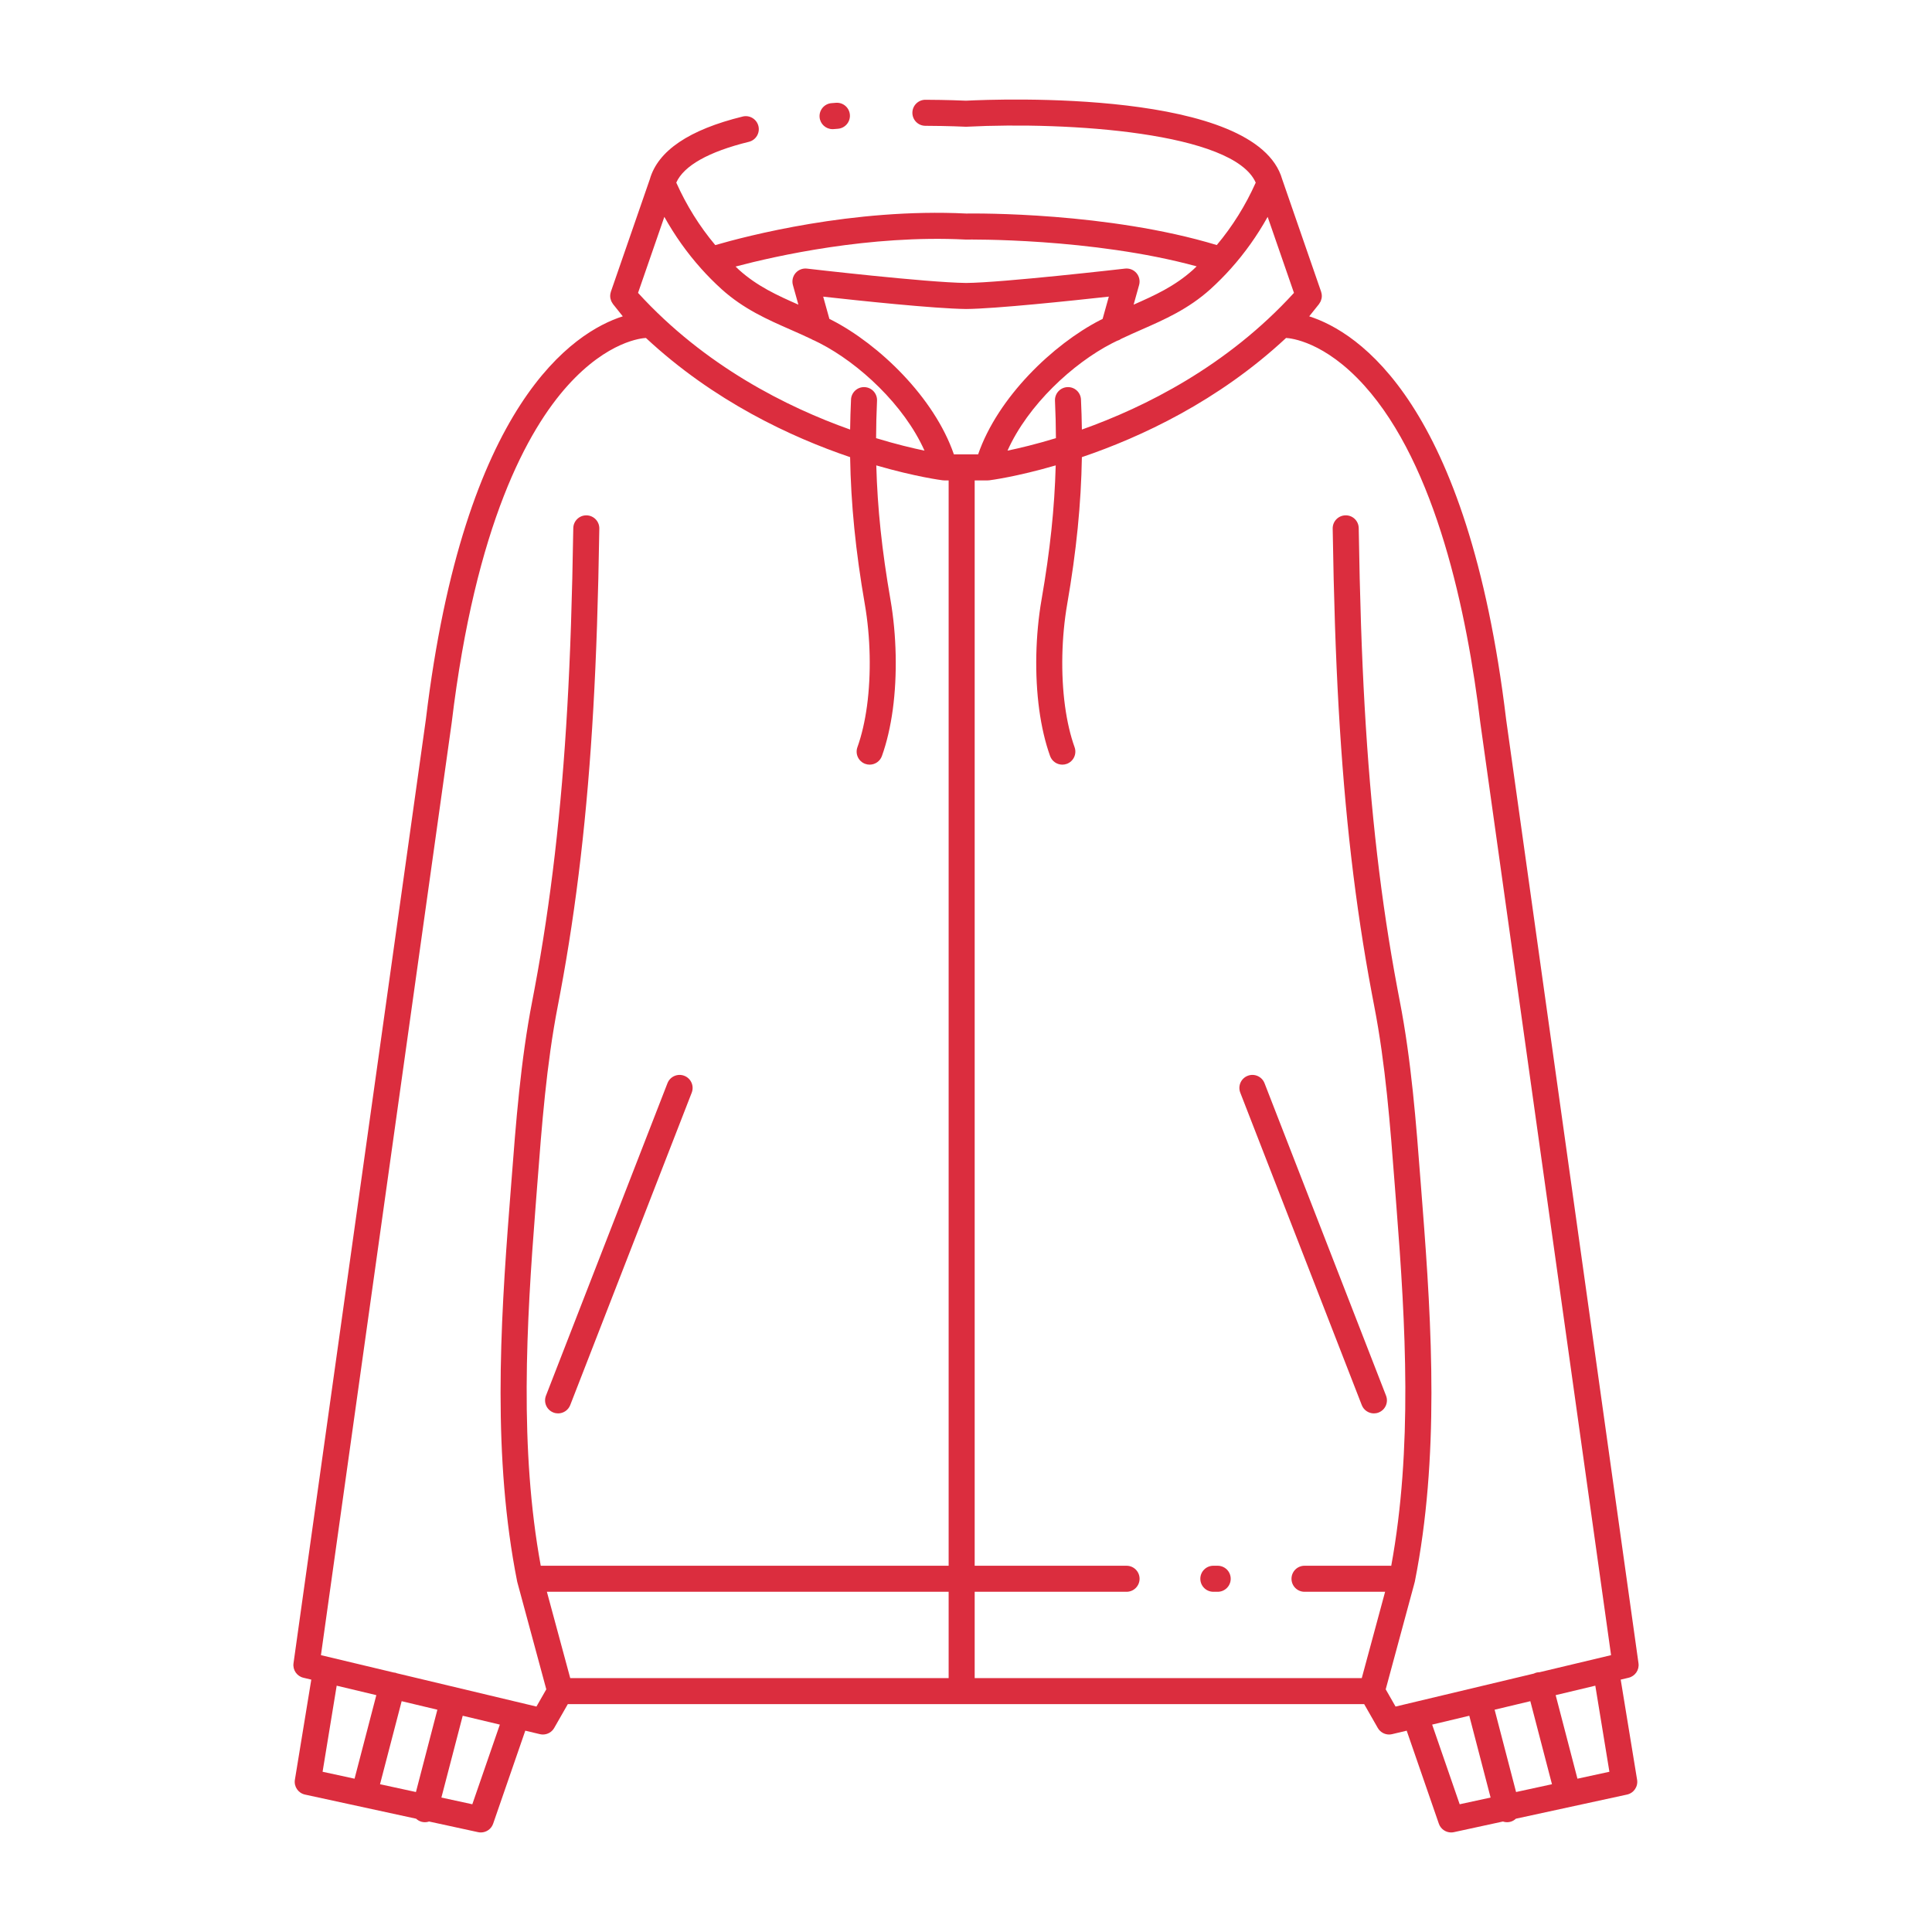
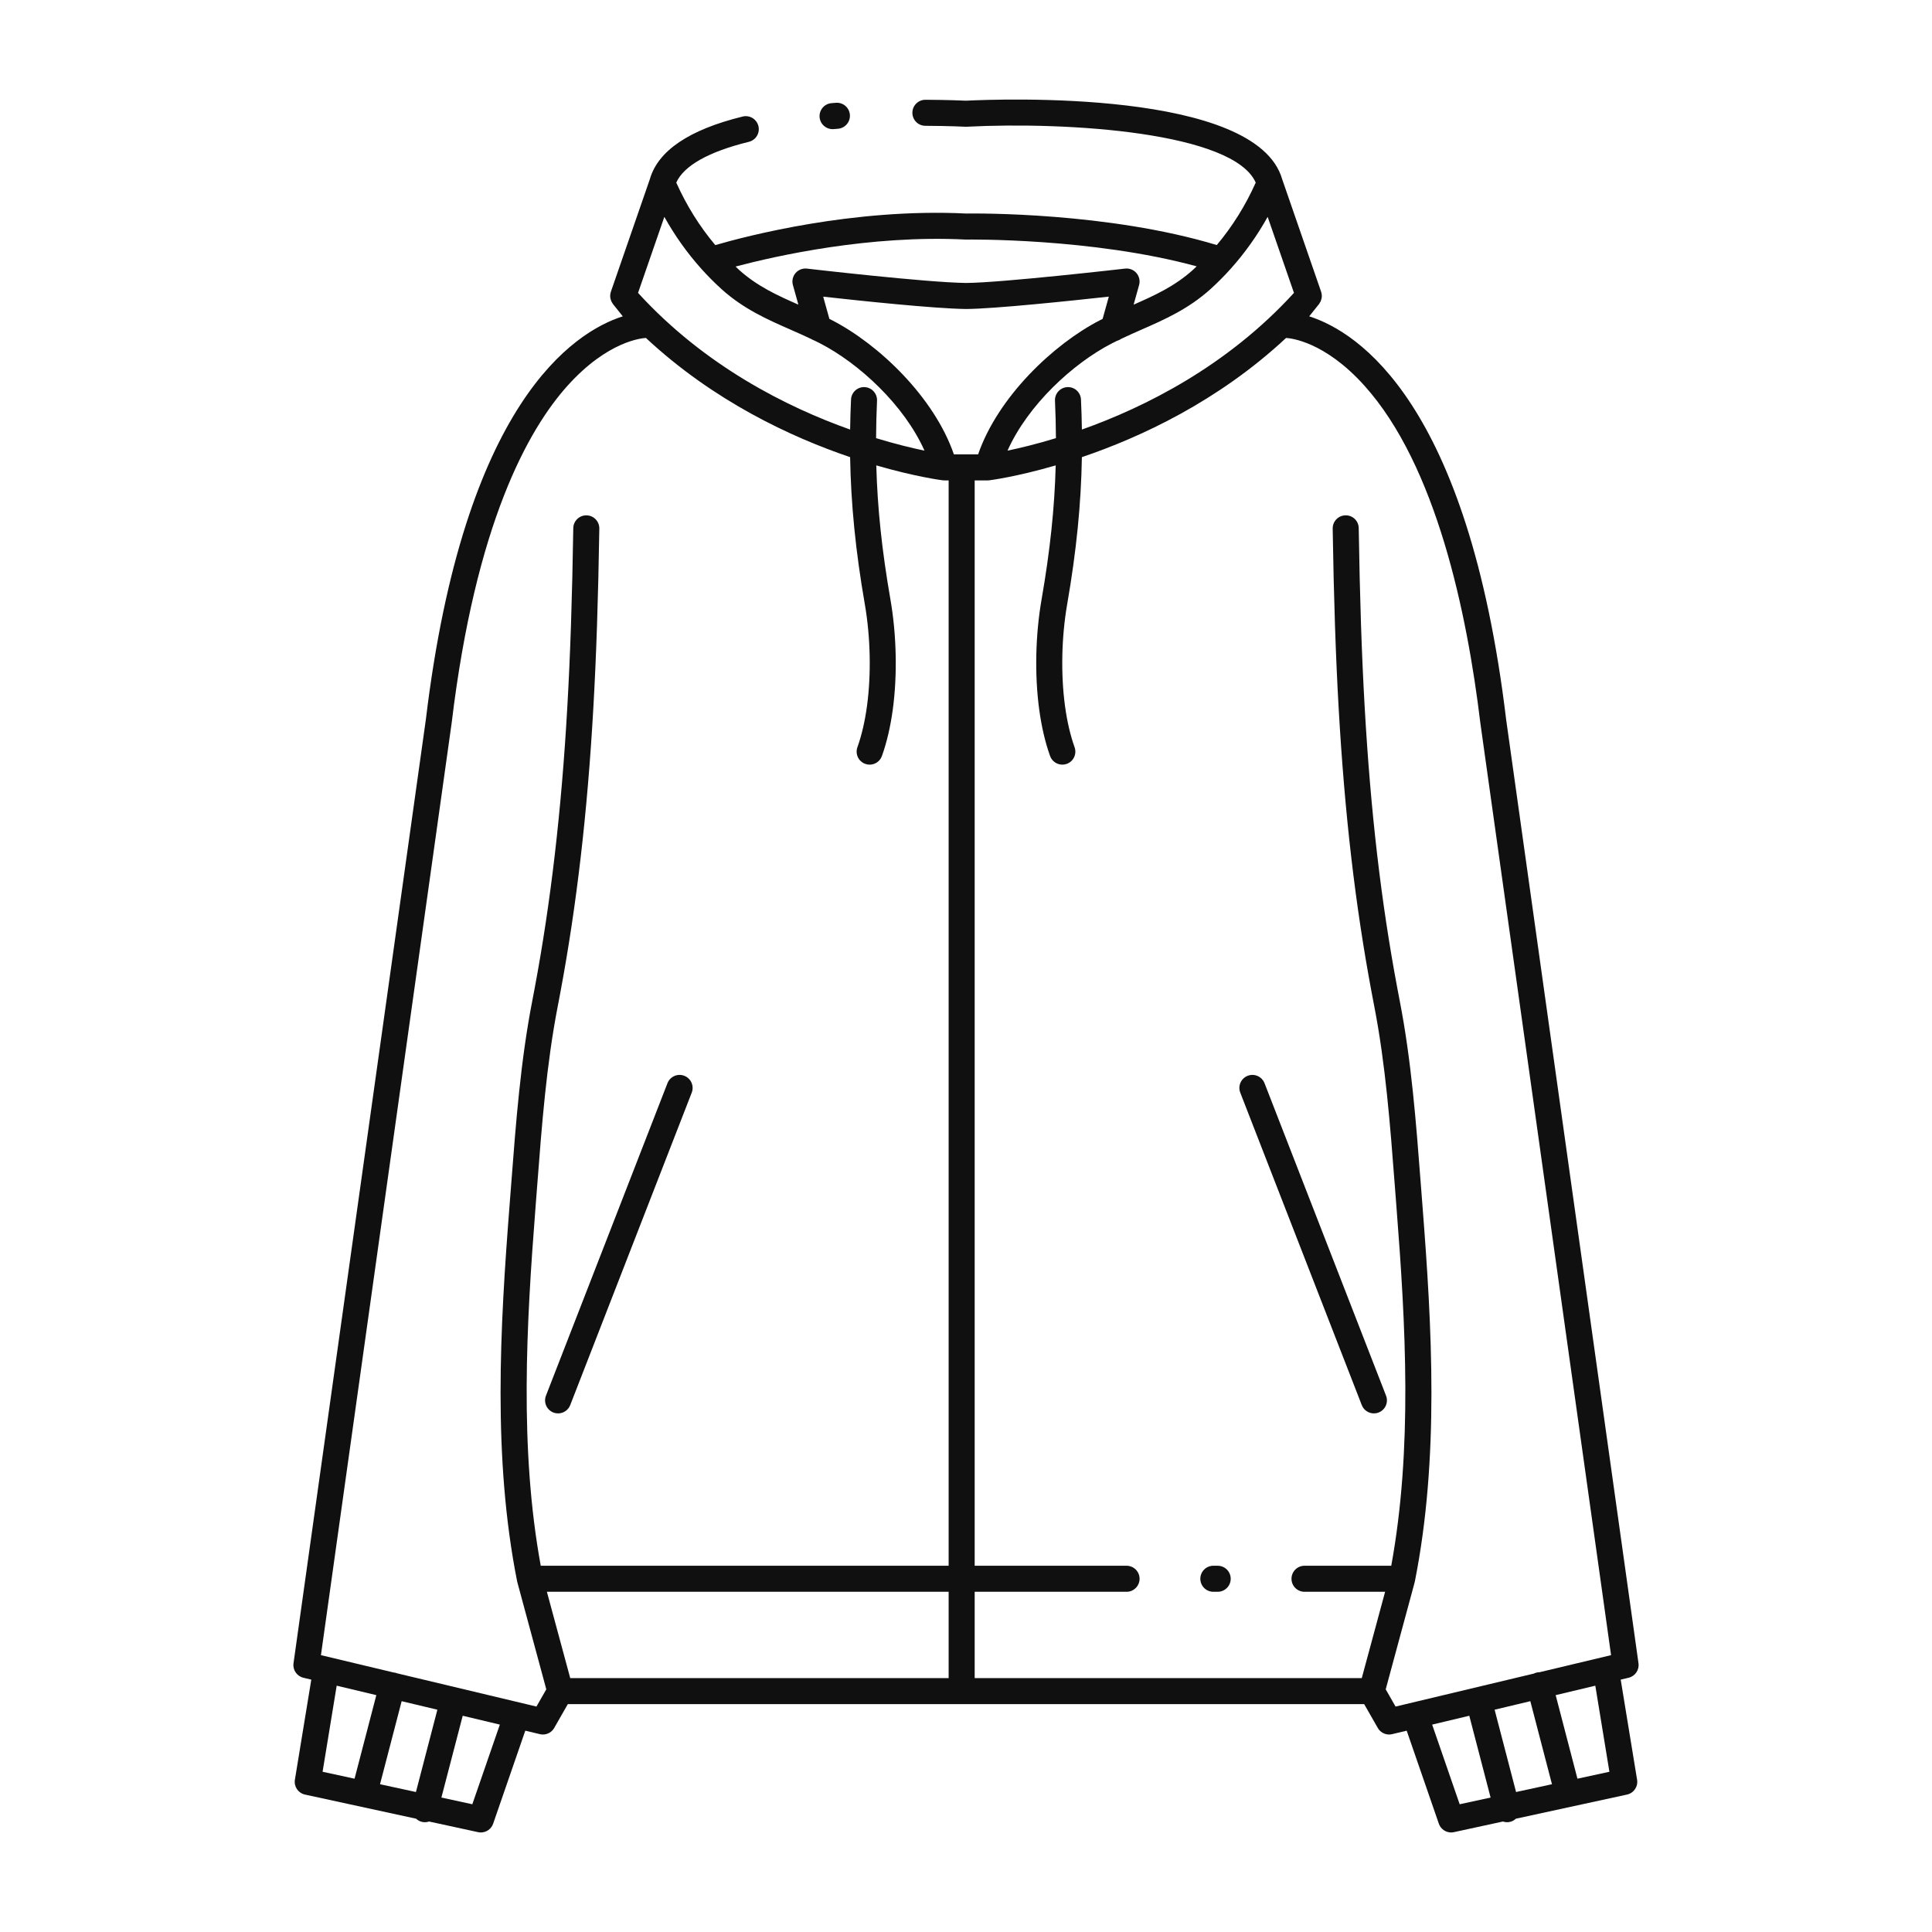
- <svg xmlns="http://www.w3.org/2000/svg" fill="#db2d3e" width="800px" height="800px" viewBox="0 0 512 512" enable-background="new 0 0 512 512" id="Hooded_x5F_top" version="1.1" xml:space="preserve">
+ <svg xmlns="http://www.w3.org/2000/svg" fill="#101010" width="800px" height="800px" viewBox="0 0 512 512" enable-background="new 0 0 512 512" id="Hooded_x5F_top" version="1.1" xml:space="preserve">
  <g>
    <path d="M429.503,445.119l2.096-0.5c1.731-0.411,2.864-2.072,2.618-3.835L399.15,190.727   c-10.109-84.094-39.259-102.761-52.193-106.895l2.588-3.239c0.037-0.046,0.057-0.101,0.091-0.148   c0.113-0.157,0.214-0.318,0.296-0.487c0.039-0.077,0.073-0.154,0.105-0.234c0.073-0.181,0.128-0.365,0.168-0.554   c0.016-0.069,0.037-0.136,0.048-0.206c0.039-0.256,0.054-0.515,0.035-0.772c-0.003-0.047-0.017-0.092-0.022-0.139   c-0.024-0.216-0.068-0.429-0.134-0.639c-0.011-0.034-0.01-0.07-0.021-0.104l-10.316-29.803   c-6.815-23.911-75.126-21.258-83.798-20.823c-0.886-0.042-4.878-0.216-10.74-0.244c-0.006,0-0.01,0-0.016,0   c-1.898,0-3.441,1.534-3.45,3.434c-0.009,1.906,1.528,3.458,3.435,3.466c6.357,0.029,10.557,0.242,10.598,0.244   c0.119,0.006,0.236,0.006,0.355,0c26.985-1.383,70.767,1.486,76.602,14.817c-2.705,6.041-6.165,11.59-10.322,16.54   c-28.854-8.726-63.676-8.393-66.4-8.353c-29.999-1.483-58.479,6.03-66.502,8.366c-4.162-4.951-7.629-10.509-10.338-16.561   c1.993-4.478,8.597-8.199,19.241-10.809c1.851-0.454,2.984-2.321,2.53-4.172c-0.455-1.85-2.328-2.984-4.172-2.529   c-14.181,3.476-22.46,9.069-24.61,16.625L161.89,77.31c-0.012,0.034-0.011,0.07-0.021,0.104c-0.065,0.209-0.11,0.422-0.134,0.638   c-0.006,0.047-0.02,0.092-0.022,0.139c-0.019,0.258-0.004,0.516,0.035,0.772c0.011,0.07,0.032,0.137,0.048,0.206   c0.04,0.188,0.095,0.372,0.168,0.553c0.031,0.08,0.066,0.157,0.104,0.234c0.083,0.169,0.184,0.33,0.297,0.487   c0.034,0.047,0.054,0.103,0.091,0.148l2.588,3.239c-12.937,4.134-42.083,22.793-52.185,106.828L77.783,440.784   c-0.246,1.763,0.887,3.424,2.618,3.835l2.095,0.5l-4.346,26.533c-0.296,1.813,0.879,3.539,2.674,3.929l29.448,6.394   c0.397,0.369,0.877,0.66,1.438,0.812c0.3,0.081,0.602,0.12,0.898,0.12c0.382,0,0.755-0.064,1.106-0.185l12.984,2.819   c0.246,0.053,0.49,0.078,0.733,0.078c1.442,0,2.771-0.91,3.259-2.324l8.518-24.647l3.864,0.921   c0.267,0.064,0.535,0.095,0.802,0.095c1.217,0,2.372-0.646,2.995-1.738l3.606-6.312h211.047l3.605,6.312   c0.624,1.092,1.777,1.739,2.996,1.738c0.265,0,0.534-0.03,0.802-0.095l3.863-0.921l8.519,24.647   c0.488,1.414,1.815,2.324,3.259,2.324c0.242,0,0.487-0.025,0.733-0.078l12.984-2.819c0.352,0.12,0.725,0.185,1.106,0.185   c0.296,0,0.599-0.039,0.898-0.12c0.561-0.151,1.04-0.442,1.438-0.812l29.448-6.394c1.795-0.39,2.97-2.116,2.674-3.929   L429.503,445.119z M326.166,71.208c3.745-4.178,7.008-8.782,9.775-13.736l6.973,20.144c-17.729,19.426-39.521,30.296-56.204,36.22   c-0.041-2.623-0.11-5.273-0.239-7.962c-0.09-1.902-1.688-3.376-3.611-3.281c-1.903,0.091-3.372,1.708-3.279,3.611   c0.16,3.365,0.23,6.671,0.25,9.912c-5.197,1.586-9.616,2.64-12.83,3.309c5.417-12.133,17.382-23.145,27.698-28.446   c0.435-0.222,0.883-0.439,1.328-0.657c0.404-0.112,0.785-0.291,1.12-0.538c1.804-0.857,3.621-1.662,5.384-2.437   c6.089-2.674,12.385-5.439,18.262-10.728C322.725,74.858,324.534,73.036,326.166,71.208z M255.828,63.484   c0.077,0.003,0.154,0.006,0.232,0.003c0.352-0.003,33.291-0.483,61.063,7.095c-0.323,0.307-0.631,0.62-0.963,0.922   c-4.843,4.358-10.141,6.769-15.738,9.231l1.451-5.199c0.309-1.106,0.047-2.294-0.698-3.167c-0.746-0.873-1.875-1.318-3.019-1.188   c-0.326,0.038-32.7,3.751-42.116,3.807c-10.597-0.123-41.875-3.77-42.189-3.806c-1.142-0.13-2.275,0.311-3.022,1.184   c-0.747,0.874-1.01,2.063-0.701,3.17l1.451,5.199c-5.598-2.462-10.895-4.873-15.723-9.217c-0.318-0.29-0.61-0.588-0.92-0.88   C205.635,67.809,230.493,62.216,255.828,63.484z M176.059,57.472c2.754,4.931,5.999,9.513,9.719,13.67   c0.005,0.006,0.01,0.013,0.016,0.019c0.012,0.014,0.023,0.028,0.035,0.042c1.638,1.834,3.447,3.657,5.396,5.431   c5.861,5.274,12.157,8.04,18.246,10.713c1.815,0.797,3.688,1.626,5.563,2.521c0.238,0.154,0.494,0.276,0.766,0.367   c0.499,0.242,1.004,0.489,1.49,0.737c10.328,5.307,22.294,16.32,27.711,28.453c-3.214-0.669-7.633-1.723-12.83-3.309   c0.02-3.241,0.09-6.547,0.25-9.912c0.093-1.903-1.377-3.52-3.28-3.611c-1.901-0.097-3.521,1.378-3.61,3.281   c-0.129,2.688-0.198,5.339-0.24,7.962c-16.682-5.923-38.474-16.794-56.203-36.22L176.059,57.472z M93.961,471.373l-8.471-1.839   l3.736-22.81l10.505,2.506L93.961,471.373z M110.229,474.905l-9.519-2.067l5.734-22.006l9.465,2.258L110.229,474.905z    M125.17,478.148l-8.195-1.779l5.649-21.678l9.841,2.347L125.17,478.148z M251.4,444.713H151.116l-6.185-22.873H251.4V444.713z    M251.4,414.939H143.304c-5.672-31.006-3.816-63.896-1.383-94.996l0.456-5.923c1.203-15.749,2.447-32.034,5.45-47.449l0.137-0.714   c0.174-0.904,0.347-1.805,0.509-2.691c4.33-23.083,7.196-47.754,8.76-75.419c0.793-13.845,1.299-28.994,1.593-47.672   c0.028-1.905-1.49-3.474-3.396-3.503c-0.019-0.001-0.037-0.001-0.055-0.001c-1.88,0-3.419,1.509-3.449,3.396   c-0.292,18.582-0.794,33.639-1.581,47.389c-1.547,27.369-4.378,51.751-8.655,74.553c-0.161,0.881-0.33,1.762-0.501,2.648   l-0.135,0.706c-3.078,15.798-4.337,32.286-5.556,48.232l-0.456,5.909c-2.543,32.51-4.483,66.983,2,99.656   c0.001,0.004,0.002,0.008,0.003,0.012c0.002,0.011,0.005,0.021,0.007,0.033c0.014,0.062,0.027,0.123,0.043,0.185l7.679,28.399   l-2.61,4.567l-36.957-8.815c-0.129-0.05-0.254-0.106-0.392-0.141c-0.169-0.043-0.338-0.059-0.507-0.074l-19.255-4.593L119.7,191.55   c6.334-52.688,20.212-77.682,30.739-89.371c10.658-11.835,19.739-12.572,20.738-12.617c17.992,16.771,38.517,26.301,54.113,31.585   c0.211,12.428,1.449,24.885,3.895,38.968c1.509,8.694,1.72,18.526,0.58,26.97c-0.561,4.114-1.416,7.794-2.544,10.939   c-0.642,1.794,0.29,3.769,2.083,4.413c0.386,0.138,0.778,0.203,1.165,0.203c1.415,0,2.743-0.877,3.248-2.287   c1.289-3.597,2.259-7.748,2.885-12.341c1.231-9.119,1.005-19.716-0.617-29.078c-2.267-13.042-3.452-24.227-3.759-35.601   c10.391,3.026,17.268,3.912,17.595,3.953c0.143,0.018,0.286,0.027,0.429,0.027h1.15V414.939z M220.431,84.828   c-0.212-0.108-0.42-0.206-0.633-0.313l-1.646-5.899c9.462,1.054,29.428,3.175,37.868,3.272c7.59-0.044,28.172-2.216,37.833-3.281   l-1.649,5.907c-0.217,0.108-0.43,0.209-0.646,0.319c-12.475,6.411-27.131,20.446-32.346,35.579h-6.422   C247.574,105.28,232.918,91.245,220.431,84.828z M386.83,478.148l-7.295-21.11l9.841-2.347l5.646,21.679L386.83,478.148z    M401.774,474.904l-5.685-21.814l9.465-2.258l5.734,22.006L401.774,474.904z M418.038,471.373l-5.77-22.143l10.505-2.506   l3.736,22.81L418.038,471.373z M407.99,443.155c-0.261,0.003-0.523,0.027-0.789,0.093c-0.254,0.062-0.491,0.155-0.716,0.267   l-36.647,8.742l-2.611-4.568l7.478-27.636l0.206-0.782c0.018-0.069,0.035-0.14,0.049-0.21c6.482-32.673,4.543-67.146,2-99.656   l-0.456-5.909c-1.219-15.946-2.478-32.435-5.554-48.222l-0.137-0.717c-0.171-0.887-0.341-1.768-0.505-2.663   c-4.322-23.019-7.074-46.733-8.662-74.631c-0.781-13.77-1.279-28.798-1.57-47.297c-0.03-1.904-1.563-3.435-3.504-3.395   c-1.906,0.029-3.426,1.599-3.396,3.503c0.293,18.594,0.795,33.713,1.581,47.579c1.605,28.202,4.393,52.196,8.768,75.499   c0.166,0.9,0.338,1.801,0.513,2.705l0.139,0.725c3.001,15.404,4.245,31.689,5.448,47.438l0.456,5.923   c2.435,31.107,4.29,64.005-1.388,95.018c-0.07-0.004-0.138-0.021-0.21-0.021H345.71c-1.905,0-3.45,1.545-3.45,3.45   s1.545,3.45,3.45,3.45h21.358l-6.184,22.873H258.3V421.84h40.25c1.906,0,3.45-1.545,3.45-3.45s-1.544-3.45-3.45-3.45H258.3V127.313   h3.45c0.143,0,0.286-0.009,0.43-0.027c0.326-0.041,7.203-0.927,17.593-3.952c-0.306,11.374-1.491,22.559-3.758,35.601   c-1.623,9.361-1.849,19.958-0.617,29.081c0.625,4.589,1.596,8.74,2.885,12.337c0.505,1.409,1.833,2.287,3.248,2.287   c0.386,0,0.779-0.065,1.165-0.203c1.793-0.644,2.725-2.619,2.082-4.413c-1.127-3.145-1.982-6.825-2.543-10.935   c-1.141-8.448-0.929-18.28,0.58-26.974c2.445-14.083,3.684-26.54,3.895-38.968c15.598-5.285,36.119-14.814,54.111-31.583   c1.165,0.058,10.177,0.885,20.74,12.615c19.072,21.178,27.243,60.29,30.748,89.438l34.64,247.017L407.99,443.155z" />
-     <path d="M330.65,285.098c-1.777,0.691-2.656,2.689-1.966,4.466l32.2,82.8c0.531,1.365,1.835,2.201,3.217,2.201   c0.415,0,0.838-0.076,1.248-0.236c1.776-0.69,2.656-2.689,1.966-4.465l-32.2-82.801   C334.425,285.287,332.422,284.404,330.65,285.098z" />
-     <path d="M220.634,34.225c0.093,0,0.188-0.004,0.284-0.011l1.135-0.09c1.898-0.145,3.321-1.803,3.177-3.703   c-0.145-1.899-1.789-3.322-3.702-3.177l-1.171,0.092c-1.899,0.155-3.313,1.821-3.157,3.72   C217.346,32.859,218.855,34.225,220.634,34.225z" />
-     <path d="M181.35,285.098c-1.774-0.693-3.774,0.189-4.465,1.965l-32.2,82.801c-0.69,1.775,0.188,3.774,1.966,4.465   c0.409,0.16,0.833,0.236,1.248,0.236c1.382,0,2.686-0.836,3.217-2.201l32.2-82.8C184.006,287.787,183.127,285.789,181.35,285.098z" />
-     <path d="M322.7,414.939h-1.15c-1.905,0-3.45,1.545-3.45,3.45s1.545,3.45,3.45,3.45h1.15c1.905,0,3.45-1.545,3.45-3.45   S324.605,414.939,322.7,414.939z" />
+     <path d="M330.65,285.098c-1.777,0.691-2.656,2.689-1.966,4.466l32.2,82.8c0.531,1.365,1.835,2.201,3.217,2.201   c0.415,0,0.838-0.076,1.248-0.236c1.776-0.69,2.656-2.689,1.966-4.465l-32.2-82.801   C334.425,285.287,332.422,284.404,330.65,285.098z" stroke-width="20" />
+     <path d="M220.634,34.225c0.093,0,0.188-0.004,0.284-0.011l1.135-0.09c1.898-0.145,3.321-1.803,3.177-3.703   c-0.145-1.899-1.789-3.322-3.702-3.177l-1.171,0.092c-1.899,0.155-3.313,1.821-3.157,3.72   C217.346,32.859,218.855,34.225,220.634,34.225z" stroke-width="20" />
+     <path d="M181.35,285.098c-1.774-0.693-3.774,0.189-4.465,1.965l-32.2,82.801c-0.69,1.775,0.188,3.774,1.966,4.465   c0.409,0.16,0.833,0.236,1.248,0.236c1.382,0,2.686-0.836,3.217-2.201l32.2-82.8C184.006,287.787,183.127,285.789,181.35,285.098z" stroke-width="20" />
+     <path d="M322.7,414.939h-1.15c-1.905,0-3.45,1.545-3.45,3.45s1.545,3.45,3.45,3.45h1.15c1.905,0,3.45-1.545,3.45-3.45   S324.605,414.939,322.7,414.939z" stroke-width="2" />
  </g>
</svg>
